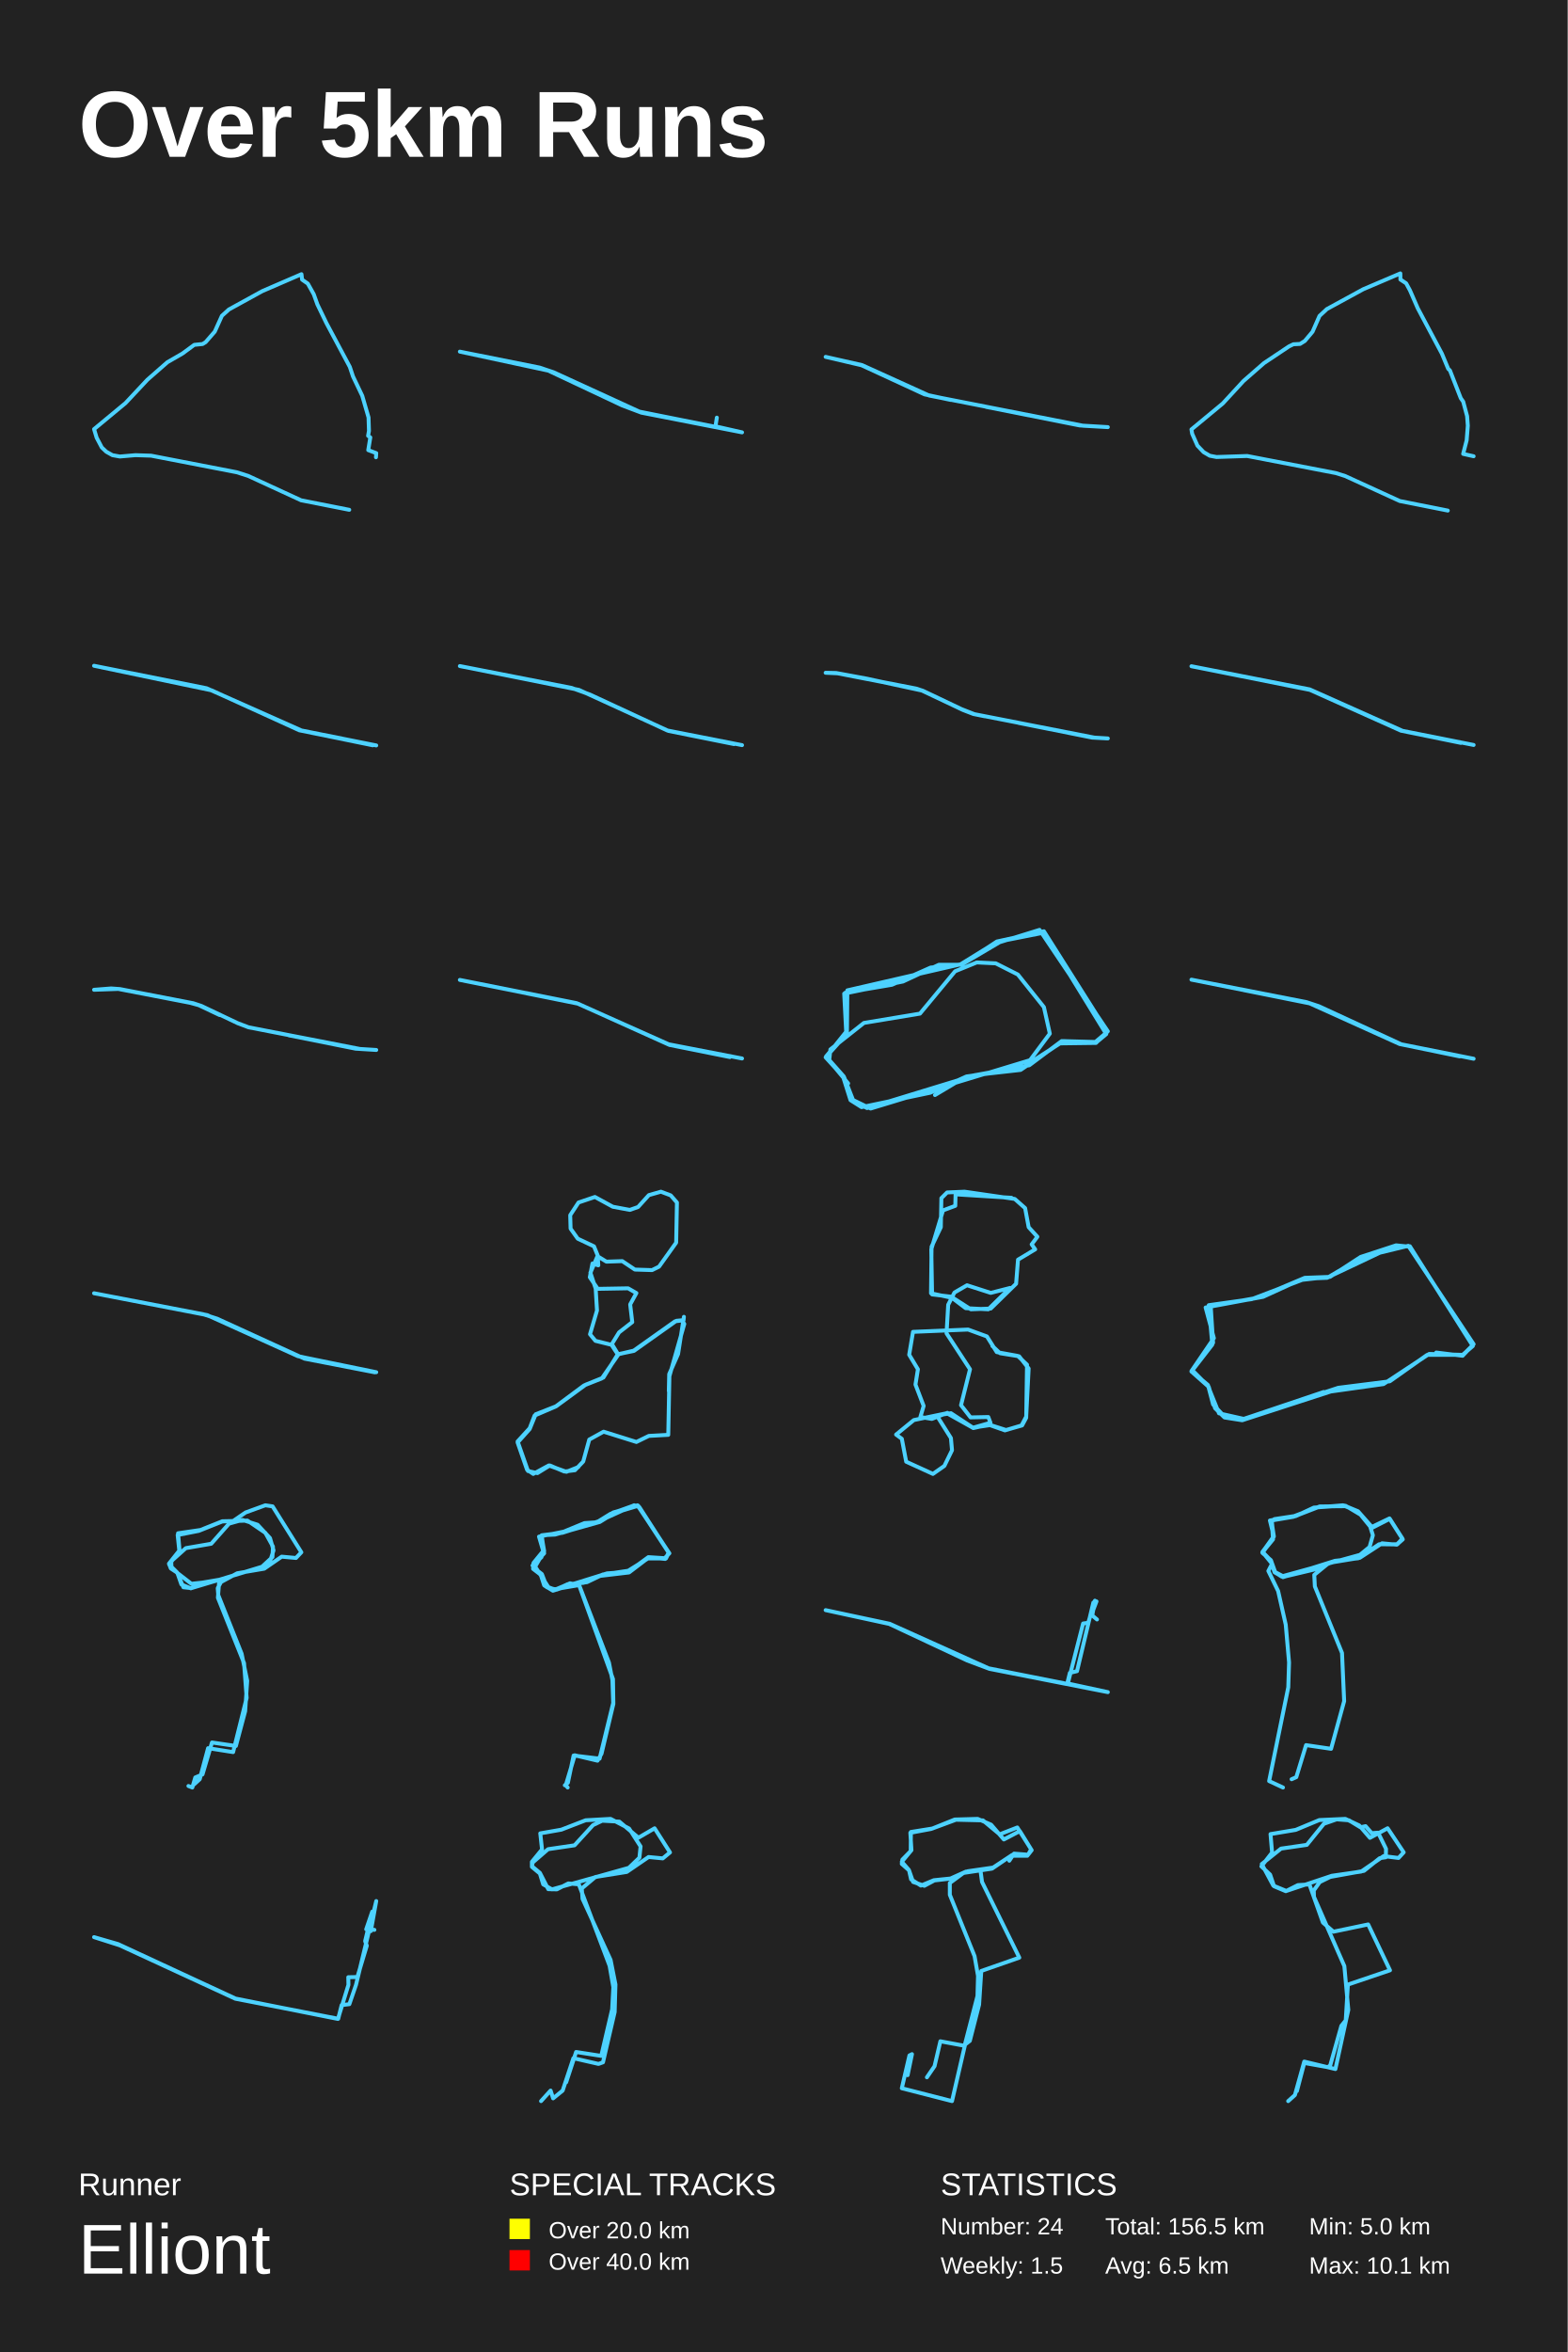
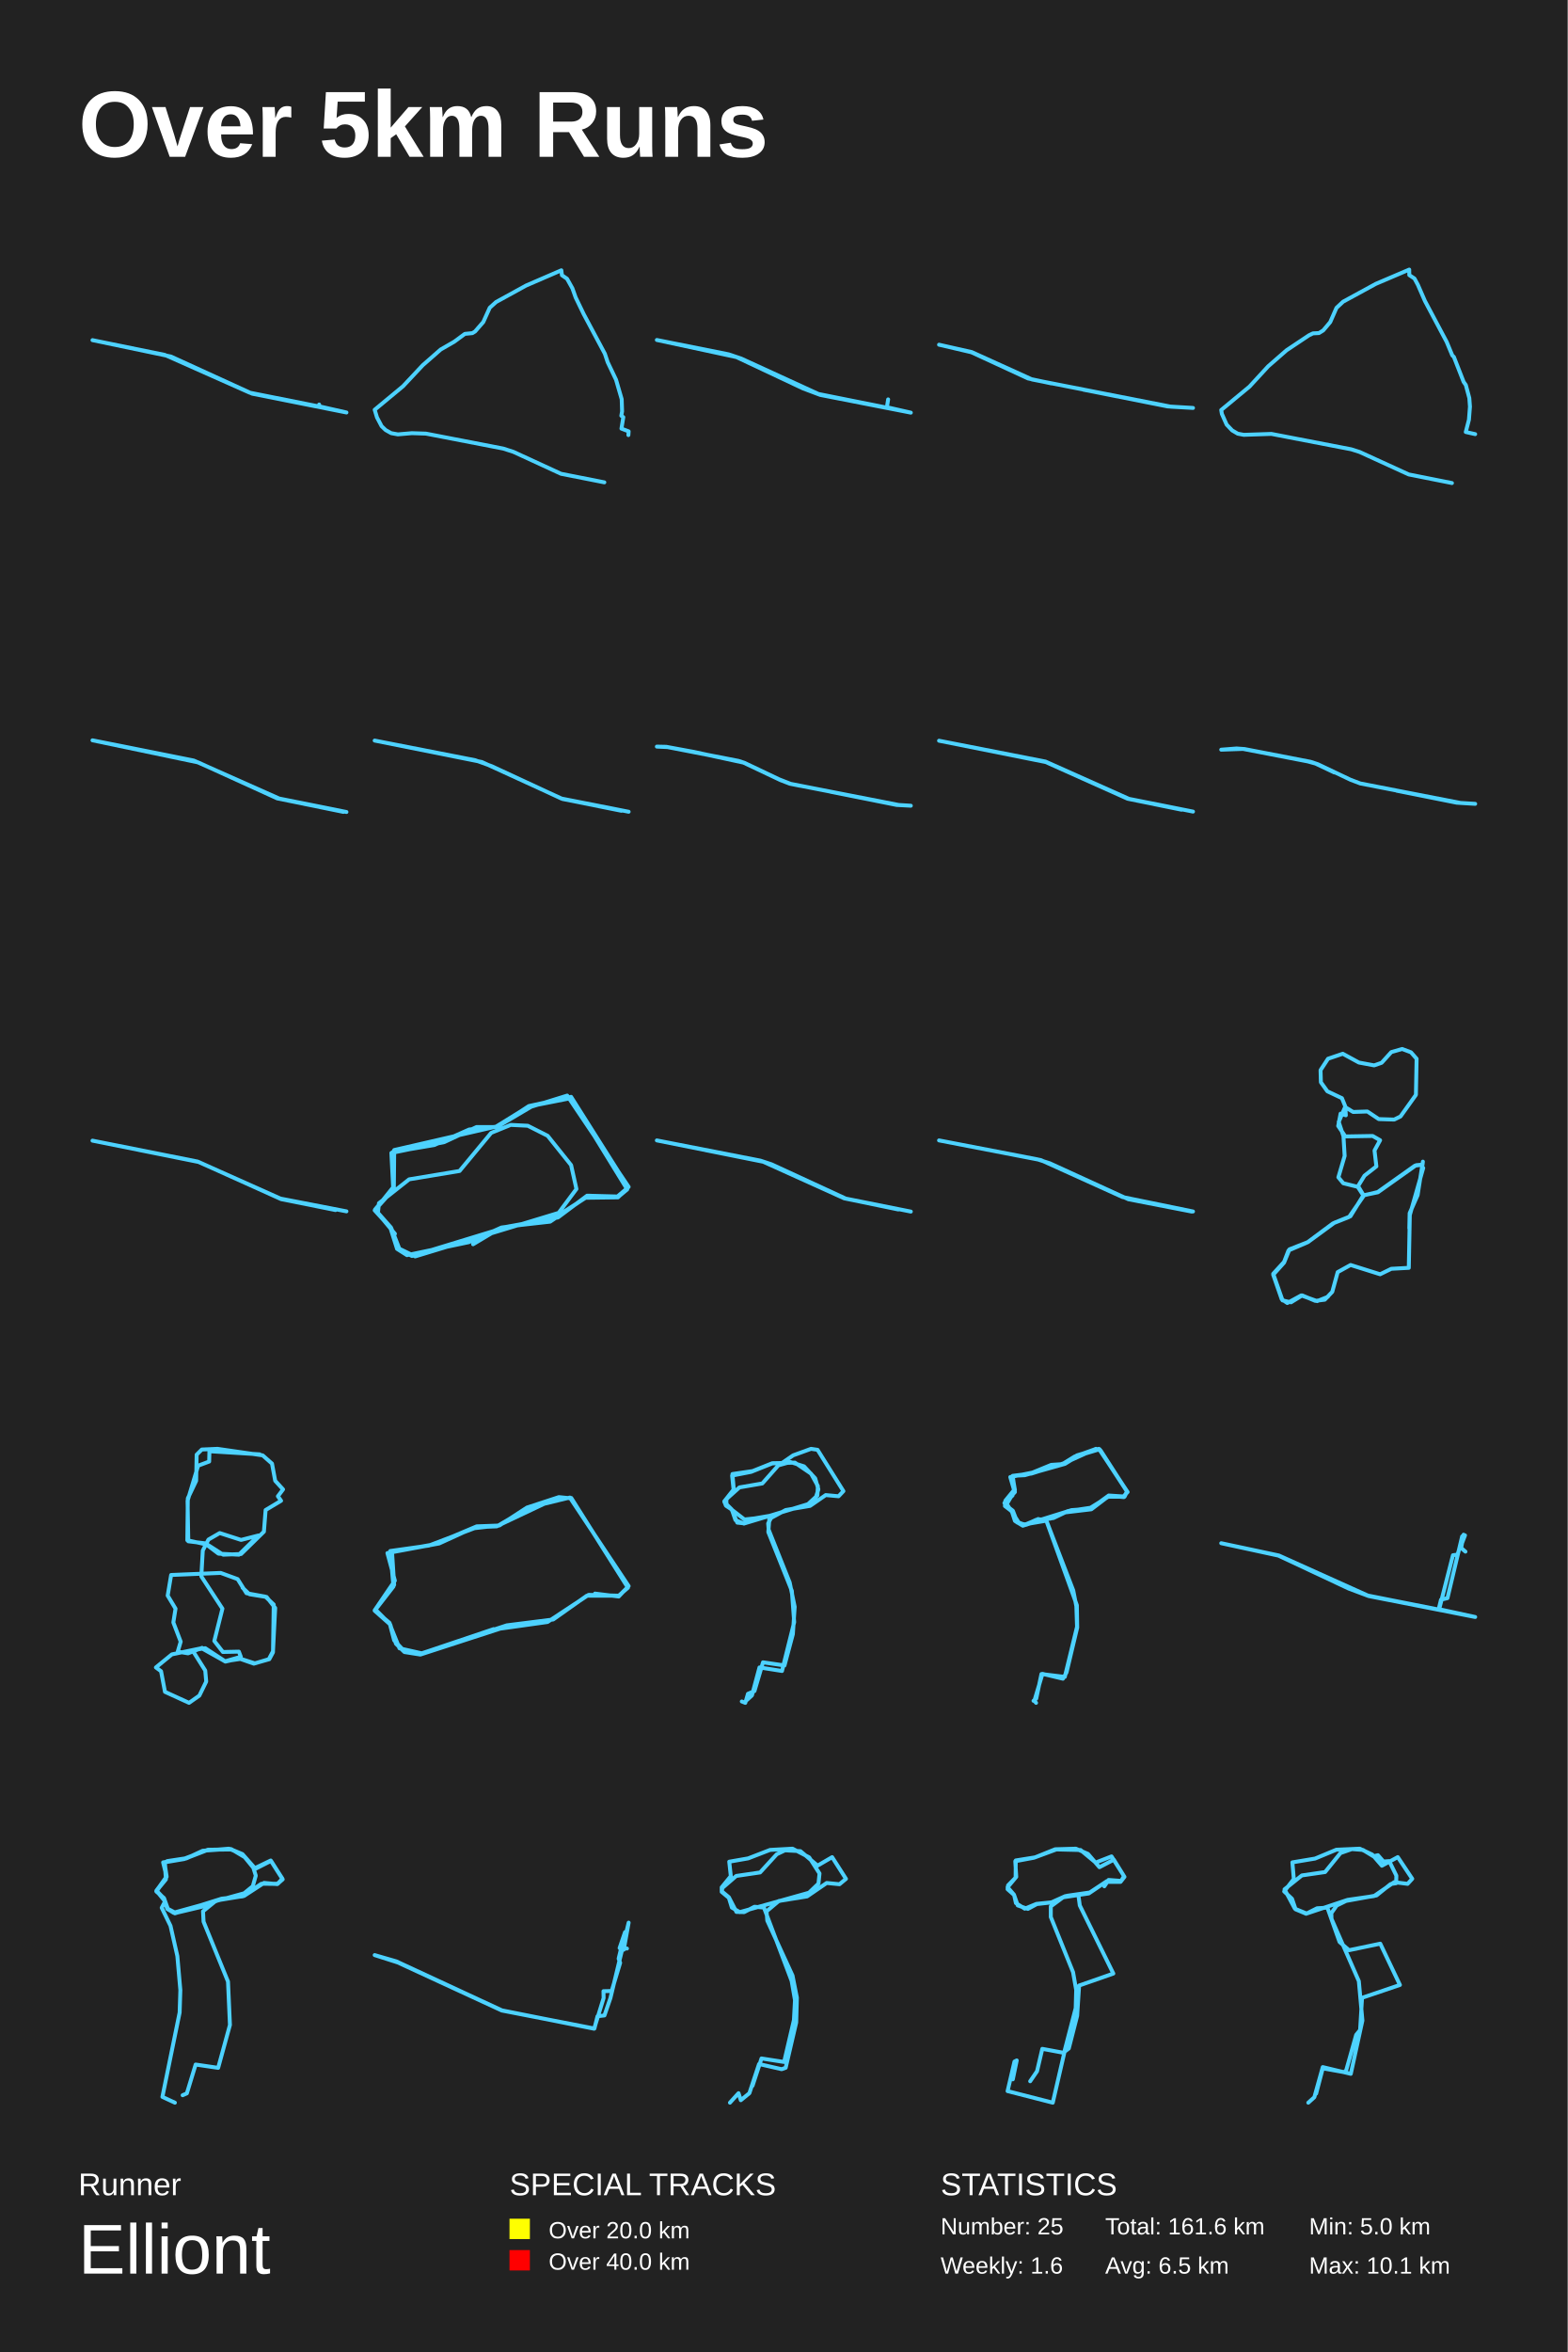
<svg xmlns="http://www.w3.org/2000/svg" baseProfile="full" height="300mm" version="1.1" viewBox="0,0,200,300" width="200mm">
  <defs />
  <rect fill="#222222" height="300" width="200" x="0" y="0" />
  <text fill="#FFFFFF" style="font-size:12px; font-family:Arial; font-weight:bold;" x="10" y="20">Over 5km Runs</text>
  <text fill="#FFFFFF" style="font-size:4px; font-family:Arial" x="10" y="280">Runner</text>
  <text fill="#FFFFFF" style="font-size:9px; font-family:Arial" x="10" y="290">Elliont</text>
  <text fill="#FFFFFF" style="font-size:4px; font-family:Arial" x="65" y="280">SPECIAL TRACKS</text>
  <rect fill="yellow" height="2.6" width="2.6" x="65" y="283" />
  <text fill="#FFFFFF" style="font-size:3px; font-family:Arial" x="70" y="285.5">Over 20.0 km</text>
  <rect fill="red" height="2.6" width="2.6" x="65" y="287" />
  <text fill="#FFFFFF" style="font-size:3px; font-family:Arial" x="70" y="289.5">Over 40.0 km</text>
  <text fill="#FFFFFF" style="font-size:4px; font-family:Arial" x="120" y="280">STATISTICS</text>
-   <text fill="#FFFFFF" style="font-size:3px; font-family:Arial" x="120" y="285">Number: 24</text>
-   <text fill="#FFFFFF" style="font-size:3px; font-family:Arial" x="120" y="290">Weekly: 1.5</text>
-   <text fill="#FFFFFF" style="font-size:3px; font-family:Arial" x="141" y="285">Total: 156.5 km</text>
+   <text fill="#FFFFFF" style="font-size:3px; font-family:Arial" x="120" y="285">Number: 25</text>
+   <text fill="#FFFFFF" style="font-size:3px; font-family:Arial" x="120" y="290">Weekly: 1.6</text>
+   <text fill="#FFFFFF" style="font-size:3px; font-family:Arial" x="141" y="285">Total: 161.6 km</text>
  <text fill="#FFFFFF" style="font-size:3px; font-family:Arial" x="141" y="290">Avg: 6.5 km</text>
  <text fill="#FFFFFF" style="font-size:3px; font-family:Arial" x="167" y="285">Min: 5.0 km</text>
  <text fill="#FFFFFF" style="font-size:3px; font-family:Arial" x="167" y="290">Max: 10.1 km</text>
-   <polyline fill="none" points="44.556,65.027 38.415,63.814 31.654,60.699 30.205,60.237 19.271,58.121 17.276,58.057 15.289,58.229 14.342,58.057 13.558,57.616 12.984,57.069 12.328,55.823 12.0,54.738 16.018,51.408 18.806,48.433 21.358,46.199 23.28,45.092 24.784,43.986 25.85,43.878 26.232,43.642 27.399,42.299 28.31,40.28 29.203,39.474 33.467,37.132 38.46,34.973 38.542,35.671 39.271,36.176 40.027,37.53 40.492,38.829 41.64,41.204 44.629,46.8 45.03,48.003 46.214,50.485 47.016,53.245 47.071,54.964 46.961,55.586 47.244,55.791 46.979,57.412 48.0,57.799 47.964,58.325" stroke="#4DD2FF" stroke-linecap="round" stroke-linejoin="round" stroke-width="0.5" />
-   <polyline fill="none" points="91.132,54.414 81.57,52.502 70.618,47.481 68.836,46.884 58.667,44.852 69.952,47.276 79.383,51.716 81.831,52.638 94.667,55.148 91.277,54.38 91.451,53.27" stroke="#4DD2FF" stroke-linecap="round" stroke-linejoin="round" stroke-width="0.5" />
-   <polyline fill="none" points="125.81,51.9 137.735,54.266 141.333,54.48 138.195,54.304 118.54,50.453 109.967,46.565 105.333,45.52 109.913,46.59 117.953,50.302 121.262,51.007" stroke="#4DD2FF" stroke-linecap="round" stroke-linejoin="round" stroke-width="0.5" />
-   <polyline fill="none" points="184.703,65.125 178.576,63.905 171.616,60.721 170.426,60.343 159.116,58.163 155.196,58.292 154.344,58.13 153.548,57.666 152.769,56.846 152.092,55.323 152.0,54.773 156.002,51.459 158.649,48.587 161.259,46.309 164.446,44.182 165.004,43.912 165.856,43.869 166.46,43.491 167.45,42.314 168.338,40.295 169.281,39.42 173.915,36.894 178.65,34.875 178.659,35.652 179.392,36.138 179.877,37.034 180.875,39.323 183.952,45.11 184.758,47.043 184.978,47.248 186.361,50.789 186.672,51.232 187.167,53.078 187.258,54.298 187.112,56.155 186.663,57.893 188.0,58.195" stroke="#4DD2FF" stroke-linecap="round" stroke-linejoin="round" stroke-width="0.5" />
-   <polyline fill="none" points="48.0,95.08 38.456,93.169 26.352,87.787 12.0,84.92 26.992,88.055 38.186,93.152 47.559,95.063" stroke="#4DD2FF" stroke-linecap="round" stroke-linejoin="round" stroke-width="0.5" />
-   <polyline fill="none" points="94.667,95.043 85.125,93.169 75.259,88.59 72.923,87.744 58.667,84.957 73.852,87.993 85.294,93.235 93.653,94.91" stroke="#4DD2FF" stroke-linecap="round" stroke-linejoin="round" stroke-width="0.5" />
-   <polyline fill="none" points="129.964,92.211 139.326,94.081 141.333,94.188 139.606,94.081 124.304,91.091 122.66,90.448 117.744,88.111 116.876,87.828 106.845,85.88 105.333,85.812 106.672,85.841 110.58,86.562 117.612,88.081 122.842,90.555 124.18,91.071 125.634,91.364" stroke="#4DD2FF" stroke-linecap="round" stroke-linejoin="round" stroke-width="0.5" />
-   <polyline fill="none" points="188.0,95.021 178.923,93.216 167.09,87.933 152.0,84.979 167.118,87.998 178.729,93.2 186.385,94.759" stroke="#4DD2FF" stroke-linecap="round" stroke-linejoin="round" stroke-width="0.5" />
-   <polyline fill="none" points="36.876,132.064 45.372,133.761 48.0,133.924 45.931,133.797 31.712,131.034 30.326,130.51 25.691,128.307 24.656,127.964 15.31,126.158 14.176,126.076 12.0,126.248 15.087,126.14 24.258,127.91 25.369,128.217 28.02,129.472" stroke="#4DD2FF" stroke-linecap="round" stroke-linejoin="round" stroke-width="0.5" />
-   <polyline fill="none" points="94.667,135.01 85.314,133.2 73.561,127.952 58.667,124.99 73.728,128.017 85.412,133.283 93.117,134.829" stroke="#4DD2FF" stroke-linecap="round" stroke-linejoin="round" stroke-width="0.5" />
-   <polyline fill="none" points="119.28,139.675 123.157,137.36 131.314,135.876 135.442,132.79 139.924,132.909 141.132,131.9 133.177,118.96 127.789,120.028 122.654,123.055 119.784,123.055 115.202,125.192 107.7,126.736 107.952,131.603 105.333,134.867 107.549,137.301 108.505,140.328 109.915,141.218 118.676,139.378 123.308,137.301 130.055,136.411 135.694,132.79 139.672,132.968 141.283,131.603 133.177,118.782 127.185,120.088 122.754,122.996 118.726,123.412 113.792,125.608 107.851,126.617 108.002,131.9 105.333,134.867 107.7,137.42 108.908,140.506 110.62,141.337 124.416,137.123 130.206,136.47 135.191,133.087 139.823,133.027 141.333,131.543 132.623,118.604 126.682,120.444 122.553,122.996 108.103,126.32 108.052,131.603 105.384,134.749 107.649,137.301 108.505,140.15 111.073,141.396 131.414,135.223 133.932,131.84 133.177,128.457 129.854,124.302 127.034,122.877 124.617,122.759 121.848,123.886 117.367,129.288 110.217,130.475 105.938,133.858 105.786,135.283 108.203,138.191" stroke="#4DD2FF" stroke-linecap="round" stroke-linejoin="round" stroke-width="0.5" />
-   <polyline fill="none" points="188.0,135.043 178.773,133.2 168.262,128.346 166.671,127.82 152.0,124.957 167.09,127.984 178.564,133.167 186.227,134.747" stroke="#4DD2FF" stroke-linecap="round" stroke-linejoin="round" stroke-width="0.5" />
-   <polyline fill="none" points="48.0,175.027 38.003,172.98 26.426,167.742 12.0,164.956 25.956,167.642 27.693,168.196 38.843,173.298 47.829,175.044" stroke="#4DD2FF" stroke-linecap="round" stroke-linejoin="round" stroke-width="0.5" />
-   <polyline fill="none" points="85.326,177.426 85.374,175.271 86.505,172.712 87.251,167.963 87.203,168.401 86.12,168.536 80.852,172.274 78.856,172.745 78.062,171.432 78.976,169.95 80.66,168.637 80.395,166.381 81.189,164.932 80.131,164.326 76.258,164.394 75.247,162.912 75.584,161.161 76.33,161.396 76.258,160.251 77.364,160.925 79.385,160.857 80.997,161.935 83.185,162.003 84.076,161.565 86.264,158.5 86.361,153.381 85.567,152.472 84.316,152.0 82.777,152.438 81.405,153.953 80.347,154.324 78.182,153.92 75.897,152.674 73.804,153.381 72.746,154.997 72.794,156.715 73.708,157.995 75.777,158.972 76.258,160.15 75.32,162.339 75.993,164.36 76.162,167.155 75.271,170.186 75.969,171.028 78.014,171.533 78.808,172.745 76.979,175.709 74.718,176.618 70.942,179.379 68.199,180.558 67.574,182.174 66.034,183.858 67.358,187.63 68.56,187.899 70.148,186.922 72,187.697 73.347,187.529 74.406,186.417 75.175,183.622 77.003,182.612 81.189,183.925 82.777,183.151 85.254,183.016 85.399,175.541 87.299,168.873 87.01,168.401 86.289,168.469 80.876,172.308 78.928,172.712 76.787,175.81 74.502,176.719 70.918,179.379 68.344,180.39 67.574,182.275 66.034,183.993 67.237,187.461 68.031,188.0 70.004,186.922 72.265,187.731 73.78,187.124" stroke="#4DD2FF" stroke-linecap="round" stroke-linejoin="round" stroke-width="0.5" />
-   <polyline fill="none" points="126.604,171.681 127.578,172.607 130.014,172.996 131.232,174.555 130.919,180.693 130.327,181.814 128.205,182.447 126.117,181.716 124.168,182.155 120.863,180.206 118.88,180.985 117.418,180.742 117.836,179.329 116.792,176.601 117.105,174.653 115.991,172.802 116.479,169.879 123.507,169.586 125.908,170.463 127.161,172.461 129.84,172.948 131.023,174.068 130.919,180.839 130.397,181.814 128.344,182.398 126.361,181.765 124.099,182.106 120.793,180.255 116.583,181.132 114.321,182.983 115.052,183.519 115.609,186.441 119.019,188.0 120.48,186.977 121.454,184.98 121.315,183.421 119.506,180.547 121.315,180.255 124.134,182.106 126.361,181.473 126.082,180.742 123.82,180.791 122.603,179.232 123.751,174.653 120.758,170.074 120.967,166.42 121.768,164.861 123.368,163.936 126.395,164.91 128.866,164.277 126.082,167.005 123.194,166.858 121.454,165.543 118.775,164.959 118.845,159.015 120.028,156.531 120.097,152.828 120.828,152.097 123.055,152.0 129.457,152.926 130.78,154.095 131.232,156.531 132.345,157.749 131.615,158.723 132.067,159.356 129.875,160.672 129.631,163.741 126.395,166.907 123.855,167.005 121.35,165.397 118.914,165.105 118.81,159.356 120.306,154.387 121.872,153.803 121.907,152.341 129.04,152.779" stroke="#4DD2FF" stroke-linecap="round" stroke-linejoin="round" stroke-width="0.5" />
-   <polyline fill="none" points="183.23,172.516 186.594,172.93 188.0,171.45 179.665,158.902 173.841,160.322 169.322,162.986 166.51,163.104 159.682,165.709 154.209,166.478 154.661,171.509 152.0,174.943 154.209,176.896 155.013,179.619 156.218,180.802 158.477,181.157 169.774,177.488 176.502,176.541 182.326,172.693 186.594,172.812 187.9,171.687 179.866,158.961 177.657,159.02 169.523,162.868 165.808,163.282 161.138,165.413 153.808,166.774 154.862,170.681 152.0,174.883 154.109,176.659 154.762,179.145 156.268,180.743 158.477,181.039 170.728,177.014 177.305,176.186 182.075,172.812 186.644,172.812 187.9,171.569 179.866,159.02 178.109,158.843 173.59,160.322 169.674,162.868 166.46,162.986 160.435,165.531 154.46,166.597 154.762,171.273 152.1,174.765 154.109,176.777 155.515,180.27 158.678,180.98 168.87,177.547" stroke="#4DD2FF" stroke-linecap="round" stroke-linejoin="round" stroke-width="0.5" />
-   <polyline fill="none" points="24.749,227.61 25.482,226.94 26.546,222.981 29.74,223.483 31.467,216.568 31.135,212.134 27.8,203.796 27.942,201.928 30.26,200.673 33.714,200.087 35.937,198.553 37.759,198.721 38.445,197.996 34.778,192.139 33.856,192.0 31.325,192.92 29.74,194.008 28.368,194.036 25.576,195.151 22.714,195.57 22.903,197.745 21.555,199.446 21.792,200.059 22.596,200.589 23.4,202.458 24.417,202.569 33.501,199.836 34.518,198.944 34.897,197.745 34.447,196.183 32.862,194.482 30.923,193.868 29.219,194.343 26.948,196.908 23.708,197.466 21.839,199.139 21.886,200.059 24.417,202.011 27.303,201.705 33.43,199.836 34.755,198.609 34.826,197.271 33.856,195.514 31.561,193.952 28.368,194.064 25.364,195.263 22.667,195.793 22.88,197.856 21.579,199.557 22.62,200.589 23.14,202.095 24.346,202.597 25.766,201.872 28.391,201.426 27.776,202.569 27.847,203.461 30.828,210.935 31.538,214.393 31.277,218.269 30.095,222.702 27.043,222.256 25.837,226.327 24.914,226.717 24.536,228.0 24.039,227.805" stroke="#4DD2FF" stroke-linecap="round" stroke-linejoin="round" stroke-width="0.5" />
-   <polyline fill="none" points="72.422,228.0 72.179,227.712 73.325,223.888 76.228,224.578 76.74,223.687 78.252,217.333 78.203,214.17 73.886,202.208 72.715,201.949 71.057,202.755 70.032,202.553 68.105,199.563 69.422,198.125 69.105,195.825 70.813,195.738 76.52,194.128 78.374,192.978 81.423,192.058 85.35,198.067 84.862,198.844 82.716,198.643 80.423,200.31 76.935,200.828 74.886,201.806 72.276,202.151 70.691,202.812 69.666,202.381 69.081,200.77 68.154,200.08 68.154,199.534 69.422,197.837 69.081,195.853 71.764,195.508 76.447,194.013 80.886,192.0 81.569,192.23 85.326,198.067 84.96,198.786 82.887,198.643 79.886,200.512 77.447,200.684 70.813,202.755 69.788,202.467 69.13,200.77 68.154,200.023 69.398,197.895 69.105,195.825 71.666,195.508 76.252,194.099 77.886,193.093 80.935,192.0 81.496,192.23 85.301,198.039 84.936,198.758 82.716,198.614 80.35,200.339 76.911,200.828 74.447,201.892 72.422,202.064 70.861,202.783 69.715,202.352 69.105,200.77 68.129,200.052 68.105,199.563 69.081,198.614 67.934,199.678 69.008,200.943 69.495,202.266 70.544,202.898 76.618,201 80.252,200.569 82.594,198.786 84.765,198.786 85.399,198.125 81.326,192.0 78.228,192.92 76.301,194.157 74.569,194.272 71.91,195.364 68.764,195.997 69.3,197.837 68.056,199.361 68.008,200.109 68.983,200.857 69.422,202.208 70.349,202.783 73.886,202.179 77.691,212.071 78.13,214.314 78.228,217.218 76.496,224.32 73.179,223.917 72.447,227.396 72.057,227.712" stroke="#4DD2FF" stroke-linecap="round" stroke-linejoin="round" stroke-width="0.5" />
-   <polyline fill="none" points="139.951,206.566 139.345,206.053 139.686,204.167 138.832,206.987 138.179,207.079 136.237,214.698 136.02,214.753 126.122,212.793 113.506,207.116 105.333,205.376 113.444,207.134 123.403,211.804 126.231,212.866 141.333,215.833 136.159,214.716 136.486,213.379 137.402,213.159 139.484,204.405 139.888,204.259 139.345,205.687" stroke="#4DD2FF" stroke-linecap="round" stroke-linejoin="round" stroke-width="0.5" />
-   <polyline fill="none" points="164.777,226.942 165.376,226.678 166.622,222.593 169.813,223.063 171.483,216.98 171.209,210.838 167.744,202.345 167.669,200.876 169.539,199.347 173.478,198.701 176.32,196.849 178.189,197.026 178.962,196.35 177.292,193.734 175.048,194.88 173.253,192.794 171.334,192.0 167.744,192.294 165.301,193.381 162.01,193.94 162.509,195.997 161.063,198.084 162.135,198.995 162.683,200.523 163.805,201.111 167.893,200.141 170.262,199.112 173.378,198.701 175.946,196.967 178.189,196.996 178.937,196.291 177.317,193.734 175.073,194.821 173.253,192.764 171.483,192.029 167.619,192.294 165.351,193.352 162.633,193.763 162.259,194.057 162.459,196.085 161.063,197.937 162.085,198.995 162.608,200.552 163.68,201.169 170.312,199.083 173.278,198.76 175.971,196.967 178.289,196.967 178.912,196.232 177.267,193.675 174.949,194.792 173.228,192.764 171.708,192.118 168.367,192.147 165.101,193.381 162.583,193.763 162.234,194.028 162.409,196.35 161.038,198.025 162.16,199.053 162.658,200.552 163.481,201.081 173.503,198.319 174.724,197.319 175.148,195.821 174.799,194.704 173.577,193.205 171.658,192.059 168.342,192.176 165.002,193.469 162.209,193.94 162.509,195.938 161.063,197.966 162.284,199.465 161.811,200.376 163.057,202.933 164.029,207.223 164.453,212.043 164.353,215.217 161.91,227.177 163.68,228.0" stroke="#4DD2FF" stroke-linecap="round" stroke-linejoin="round" stroke-width="0.5" />
-   <polyline fill="none" points="47.763,246.154 46.719,246.084 47.487,243.83 46.581,247.595 46.797,248.176 45.595,252.173 44.432,252.196 44.451,253.172 43.111,257.518 30.039,254.915 15.056,247.967 12.0,247.084 15.273,248.129 30.02,254.938 43.15,257.495 43.584,255.752 44.57,255.635 45.417,253.172 48.0,242.482 47.31,246.317" stroke="#4DD2FF" stroke-linecap="round" stroke-linejoin="round" stroke-width="0.5" />
-   <polyline fill="none" points="69.026,268.0 70.243,266.653 70.566,267.649 71.784,266.653 73.151,262.523 76.356,263.255 76.928,263.05 78.418,256.635 78.518,253.12 77.897,249.986 74.318,242.194 74.219,240.876 75.958,239.411 79.959,238.767 82.742,236.863 84.556,237.039 85.476,236.277 83.512,233.201 81.45,234.402 79.015,232.352 76.828,232.234 75.66,232.791 73.3,235.369 69.92,235.867 67.957,237.566 67.858,238.122 68.877,238.972 69.299,240.349 70.417,240.993 80.232,238.24 81.574,236.951 81.723,235.515 80.257,233.23 77.897,232.0 74.716,232.176 71.61,233.377 68.926,233.846 69.15,235.896 67.858,237.478 67.858,238.035 68.877,238.884 69.945,240.964 71.038,240.993 72.505,240.232 73.846,240.349 77.772,250.748 78.245,253.472 78.095,256.284 76.704,262.23 73.498,261.732 72.231,265.598" stroke="#4DD2FF" stroke-linecap="round" stroke-linejoin="round" stroke-width="0.5" />
-   <polyline fill="none" points="118.251,264.964 119.226,263.541 119.968,260.368 123.055,260.943 124.702,254.596 124.772,252.025 124.331,249.508 121.175,241.684 121.175,240.18 122.916,238.894 126.559,238.347 128.972,236.705 131.061,236.705 131.618,235.994 129.785,233.094 127.534,233.97 125.399,232.192 121.964,232.109 118.785,233.286 116.139,233.778 116.279,235.994 115.049,237.471 115.954,238.511 116.488,240.043 117.926,240.535 119.203,239.852 121.361,239.605 123.473,238.675 126.698,238.21 129.135,236.596 128.764,237.335 129.367,236.432 131.154,236.569 131.548,235.885 130.109,233.559 128.067,234.626 126.443,232.739 124.726,232.0 121.802,232.082 118.947,233.231 116.209,233.669 116.186,236.104 115.118,237.198 115.049,237.745 115.977,238.566 116.232,239.715 117.485,240.508 119.133,239.824 121.268,239.605 123.217,238.73 125.074,238.484 125.283,240.043 130.04,249.7 125.19,251.396 124.911,255.691 123.728,260.314 123.124,260.779 121.454,268.0 115.049,266.359 116.023,262.174 116.348,262.009 115.791,264.69" stroke="#4DD2FF" stroke-linecap="round" stroke-linejoin="round" stroke-width="0.5" />
-   <polyline fill="none" points="164.34,268.0 165.201,267.224 166.392,262.956 170.367,263.911 172.013,256.359 171.507,250.777 167.632,241.941 167.607,241.135 168.367,240.06 169.709,239.403 174.014,238.627 176.014,237.015 176.799,236.896 176.824,235.821 175.812,233.761 175.001,233.821 174.216,232.925 173.558,233.075 172.089,232.179 170.519,232.06 168.898,232.627 166.721,235.314 163.429,235.791 160.973,237.762 162.441,240.508 164.113,241.194 169.911,239.254 173.659,238.717 176.521,236.747 178.42,236.985 179.078,236.269 177.027,233.194 174.773,234.418 173.406,232.836 171.633,232.0 168.316,232.149 165.303,233.403 162.087,233.94 162.289,236.299 160.922,238.06 162.036,239.105 162.543,240.597 164.037,241.224 165.581,240.448 167.05,240.359 168.772,245.224 170.114,246.389 174.545,245.463 177.331,251.314 171.962,253.135 171.684,257.702 171.127,258.389 169.709,263.433 169.405,263.672 166.392,263.135 165.455,266.716" stroke="#4DD2FF" stroke-linecap="round" stroke-linejoin="round" stroke-width="0.5" />
+   <polyline fill="none" points="40.447,51.795 31.849,50.083 21.015,45.266 11.8,43.387 21.812,45.478 32.183,50.219 44.2,52.613 40.717,51.825 40.717,51.598" stroke="#4DD2FF" stroke-linecap="round" stroke-linejoin="round" stroke-width="0.5" />
+   <polyline fill="none" points="77.1,61.524 71.573,60.432 65.488,57.629 64.185,57.213 54.344,55.309 52.548,55.251 50.76,55.406 49.908,55.251 49.202,54.855 48.686,54.362 48.095,53.241 47.8,52.264 51.416,49.267 53.926,46.59 56.222,44.579 57.952,43.583 59.305,42.587 60.265,42.491 60.609,42.278 61.659,41.069 62.479,39.252 63.282,38.527 67.12,36.419 71.614,34.476 71.688,35.104 72.344,35.558 73.025,36.777 73.443,37.947 74.476,40.083 77.166,45.12 77.527,46.203 78.593,48.436 79.314,50.92 79.364,52.467 79.265,53.028 79.519,53.212 79.282,54.671 80.2,55.019 80.167,55.493" stroke="#4DD2FF" stroke-linecap="round" stroke-linejoin="round" stroke-width="0.5" />
+   <polyline fill="none" points="113.019,51.973 104.413,50.252 94.557,45.733 92.953,45.195 83.8,43.366 93.957,45.549 102.445,49.545 104.648,50.374 116.2,52.634 113.149,51.942 113.306,50.943" stroke="#4DD2FF" stroke-linecap="round" stroke-linejoin="round" stroke-width="0.5" />
+   <polyline fill="none" points="138.229,49.71 148.962,51.839 152.2,52.032 149.375,51.873 131.686,48.408 123.97,44.908 119.8,43.968 123.922,44.931 131.157,48.272 134.136,48.906" stroke="#4DD2FF" stroke-linecap="round" stroke-linejoin="round" stroke-width="0.5" />
+   <polyline fill="none" points="185.233,61.613 179.719,60.515 173.455,57.649 172.383,57.309 162.204,55.346 158.677,55.463 157.91,55.317 157.193,54.899 156.492,54.161 155.882,52.791 155.8,52.296 159.402,49.313 161.784,46.728 164.133,44.678 167.001,42.764 167.504,42.521 168.27,42.482 168.814,42.142 169.705,41.083 170.504,39.266 171.353,38.478 175.524,36.205 179.785,34.387 179.793,35.087 180.452,35.524 180.889,36.331 181.788,38.391 184.557,43.599 185.282,45.339 185.48,45.523 186.725,48.71 187.005,49.109 187.45,50.77 187.532,51.868 187.401,53.539 186.997,55.103 188.2,55.375" stroke="#4DD2FF" stroke-linecap="round" stroke-linejoin="round" stroke-width="0.5" />
+   <polyline fill="none" points="44.2,103.572 35.61,101.852 24.716,97.008 11.8,94.428 25.293,97.25 35.367,101.837 43.803,103.557" stroke="#4DD2FF" stroke-linecap="round" stroke-linejoin="round" stroke-width="0.5" />
+   <polyline fill="none" points="80.2,103.539 71.612,101.852 62.733,97.731 60.631,96.97 47.8,94.461 61.467,97.194 71.764,101.911 79.288,103.419" stroke="#4DD2FF" stroke-linecap="round" stroke-linejoin="round" stroke-width="0.5" />
+   <polyline fill="none" points="105.968,100.99 114.393,102.673 116.2,102.769 114.646,102.673 100.874,99.982 99.394,99.403 94.969,97.3 94.189,97.045 85.161,95.292 83.8,95.231 85.005,95.257 88.522,95.906 94.85,97.273 99.558,99.5 100.762,99.964 102.071,100.227" stroke="#4DD2FF" stroke-linecap="round" stroke-linejoin="round" stroke-width="0.5" />
+   <polyline fill="none" points="152.2,103.519 144.031,101.895 133.381,97.139 119.8,94.481 133.406,97.198 143.856,101.88 150.747,103.283" stroke="#4DD2FF" stroke-linecap="round" stroke-linejoin="round" stroke-width="0.5" />
+   <polyline fill="none" points="178.188,100.857 185.835,102.385 188.2,102.531 186.338,102.418 173.541,99.931 172.293,99.459 168.122,97.476 167.191,97.167 158.779,95.542 157.758,95.469 155.8,95.623 158.579,95.526 166.832,97.119 167.832,97.395 170.218,98.525" stroke="#4DD2FF" stroke-linecap="round" stroke-linejoin="round" stroke-width="0.5" />
+   <polyline fill="none" points="44.2,154.509 35.783,152.88 25.205,148.156 11.8,145.491 25.355,148.216 35.871,152.954 42.806,154.346" stroke="#4DD2FF" stroke-linecap="round" stroke-linejoin="round" stroke-width="0.5" />
+   <polyline fill="none" points="60.352,158.708 63.841,156.624 71.182,155.289 74.898,152.511 78.931,152.618 80.019,151.71 72.859,140.064 68.01,141.025 63.388,143.75 60.805,143.75 56.682,145.673 49.93,147.062 50.156,151.442 47.8,154.381 49.794,156.571 50.655,159.295 51.924,160.097 59.808,158.441 63.977,156.571 70.05,155.77 75.125,152.511 78.705,152.671 80.155,151.442 72.859,139.903 67.467,141.079 63.479,143.696 59.854,144.07 55.413,146.047 50.066,146.955 50.202,151.71 47.8,154.381 49.93,156.678 51.017,159.455 52.558,160.203 64.974,156.411 70.185,155.823 74.672,152.778 78.841,152.725 80.2,151.389 72.361,139.743 67.013,141.399 63.298,143.696 50.292,146.688 50.247,151.442 47.845,154.274 49.884,156.571 50.655,159.135 52.966,160.257 71.273,154.701 73.539,151.656 72.859,148.611 69.868,144.872 67.331,143.59 65.156,143.483 62.663,144.498 58.63,149.359 52.196,150.427 48.344,153.472 48.208,154.755 50.383,157.372" stroke="#4DD2FF" stroke-linecap="round" stroke-linejoin="round" stroke-width="0.5" />
+   <polyline fill="none" points="116.2,154.539 107.896,152.88 98.436,148.512 97.004,148.038 83.8,145.461 97.381,148.186 107.707,152.851 114.604,154.272" stroke="#4DD2FF" stroke-linecap="round" stroke-linejoin="round" stroke-width="0.5" />
+   <polyline fill="none" points="152.2,154.525 143.203,152.682 132.783,147.968 119.8,145.46 132.36,147.878 133.924,148.376 143.959,152.969 152.046,154.54" stroke="#4DD2FF" stroke-linecap="round" stroke-linejoin="round" stroke-width="0.5" />
+   <polyline fill="none" points="179.794,156.684 179.837,154.744 180.855,152.441 181.526,148.167 181.482,148.561 180.508,148.682 175.767,152.047 173.97,152.471 173.256,151.289 174.078,149.955 175.594,148.773 175.356,146.743 176.07,145.439 175.117,144.894 171.632,144.954 170.723,143.621 171.026,142.045 171.697,142.257 171.632,141.226 172.628,141.832 174.446,141.772 175.897,142.742 177.867,142.802 178.668,142.408 180.638,139.65 180.725,135.043 180.01,134.224 178.884,133.8 177.499,134.194 176.265,135.558 175.312,135.891 173.364,135.528 171.307,134.406 169.424,135.043 168.471,136.498 168.514,138.044 169.337,139.195 171.199,140.074 171.632,141.135 170.788,143.105 171.394,144.924 171.545,147.44 170.744,150.167 171.372,150.925 173.212,151.38 173.927,152.471 172.281,155.138 170.246,155.956 166.847,158.442 164.379,159.502 163.817,160.957 162.431,162.472 163.622,165.867 164.704,166.109 166.133,165.23 167.8,165.927 169.012,165.776 169.965,164.776 170.658,162.26 172.303,161.351 176.07,162.533 177.499,161.836 179.729,161.715 179.859,154.986 181.569,148.985 181.309,148.561 180.66,148.622 175.789,152.077 174.035,152.441 172.108,155.229 170.052,156.047 166.826,158.442 164.509,159.351 163.817,161.048 162.431,162.594 163.514,165.715 164.228,166.2 166.003,165.23 168.038,165.958 169.402,165.412" stroke="#4DD2FF" stroke-linecap="round" stroke-linejoin="round" stroke-width="0.5" />
+   <polyline fill="none" points="30.944,202.513 31.821,203.346 34.013,203.697 35.109,205.1 34.827,210.624 34.294,211.632 32.384,212.202 30.505,211.545 28.752,211.939 25.777,210.185 23.992,210.887 22.676,210.668 23.052,209.396 22.113,206.941 22.394,205.187 21.392,203.521 21.831,200.891 28.157,200.628 30.317,201.417 31.445,203.215 33.856,203.653 34.921,204.661 34.827,210.755 34.357,211.632 32.509,212.158 30.724,211.588 28.689,211.895 25.714,210.229 21.925,211.018 19.889,212.684 20.547,213.167 21.048,215.797 24.117,217.2 25.432,216.279 26.309,214.482 26.184,213.079 24.555,210.492 26.184,210.229 28.72,211.895 30.724,211.325 30.474,210.668 28.438,210.712 27.342,209.309 28.376,205.187 25.683,201.066 25.871,197.778 26.591,196.375 28.031,195.542 30.756,196.419 32.979,195.849 30.474,198.304 27.875,198.173 26.309,196.989 23.898,196.463 23.96,191.114 25.025,188.878 25.088,185.545 25.745,184.888 27.749,184.8 33.512,185.633 34.702,186.685 35.109,188.878 36.111,189.974 35.453,190.851 35.86,191.421 33.887,192.604 33.668,195.367 30.756,198.216 28.47,198.304 26.215,196.857 24.023,196.594 23.929,191.421 25.276,186.948 26.685,186.422 26.716,185.107 33.136,185.502" stroke="#4DD2FF" stroke-linecap="round" stroke-linejoin="round" stroke-width="0.5" />
+   <polyline fill="none" points="75.907,203.264 78.935,203.637 80.2,202.305 72.699,191.012 67.457,192.29 63.39,194.687 60.859,194.794 54.714,197.138 49.788,197.83 50.195,202.359 47.8,205.448 49.788,207.206 50.511,209.657 51.596,210.722 53.629,211.042 63.797,207.739 69.852,206.887 75.094,203.424 78.935,203.531 80.11,202.518 72.879,191.065 70.891,191.118 63.571,194.581 60.227,194.954 56.024,196.872 49.427,198.097 50.376,201.613 47.8,205.395 49.698,206.993 50.285,209.231 51.641,210.669 53.629,210.935 64.655,207.313 70.575,206.567 74.868,203.531 78.98,203.531 80.11,202.412 72.879,191.118 71.298,190.958 67.231,192.29 63.706,194.581 60.814,194.687 55.392,196.978 50.014,197.937 50.285,202.145 47.89,205.288 49.698,207.1 50.963,210.243 53.81,210.882 62.983,207.792" stroke="#4DD2FF" stroke-linecap="round" stroke-linejoin="round" stroke-width="0.5" />
+   <polyline fill="none" points="95.274,216.849 95.934,216.246 96.892,212.683 99.766,213.135 101.32,206.911 101.022,202.92 98.02,195.416 98.148,193.735 100.234,192.606 103.342,192.078 105.344,190.698 106.983,190.849 107.6,190.196 104.301,184.925 103.47,184.8 101.192,185.628 99.766,186.607 98.531,186.632 96.019,187.636 93.443,188.013 93.613,189.97 92.4,191.501 92.612,192.053 93.336,192.53 94.06,194.212 94.976,194.312 103.151,191.853 104.066,191.049 104.407,189.97 104.002,188.565 102.576,187.034 100.83,186.482 99.297,186.908 97.254,189.217 94.337,189.719 92.655,191.225 92.698,192.053 94.976,193.81 97.573,193.534 103.087,191.853 104.279,190.748 104.343,189.544 103.47,187.962 101.405,186.557 98.531,186.657 95.827,187.737 93.4,188.213 93.592,190.071 92.421,191.602 93.358,192.53 93.826,193.886 94.912,194.337 96.189,193.685 98.552,193.283 97.999,194.312 98.063,195.115 100.745,201.841 101.384,204.953 101.15,208.442 100.085,212.432 97.339,212.03 96.253,215.694 95.423,216.046 95.082,217.2 94.635,217.024" stroke="#4DD2FF" stroke-linecap="round" stroke-linejoin="round" stroke-width="0.5" />
+   <polyline fill="none" points="132.18,217.2 131.961,216.941 132.992,213.5 135.605,214.121 136.066,213.318 137.427,207.6 137.383,204.753 133.497,193.987 132.444,193.754 130.951,194.479 130.029,194.298 128.295,191.606 129.48,190.312 129.195,188.242 130.731,188.164 135.868,186.715 137.537,185.68 140.281,184.852 143.815,190.261 143.376,190.959 141.444,190.778 139.381,192.279 136.241,192.745 134.397,193.625 132.048,193.936 130.622,194.531 129.7,194.143 129.173,192.693 128.338,192.072 128.338,191.581 129.48,190.054 129.173,188.268 131.587,187.957 135.802,186.612 139.798,184.8 140.413,185.007 143.793,190.261 143.464,190.908 141.598,190.778 138.898,192.46 136.702,192.616 130.731,194.479 129.809,194.22 129.217,192.693 128.338,192.021 129.458,190.105 129.195,188.242 131.5,187.957 135.627,186.689 137.098,185.783 139.842,184.8 140.347,185.007 143.771,190.235 143.442,190.882 141.444,190.752 139.315,192.305 136.22,192.745 134.002,193.703 132.18,193.858 130.775,194.505 129.743,194.117 129.195,192.693 128.317,192.046 128.295,191.606 129.173,190.752 128.141,191.71 129.107,192.849 129.546,194.039 130.49,194.608 135.956,192.9 139.227,192.512 141.335,190.908 143.288,190.908 143.859,190.312 140.193,184.8 137.405,185.628 135.671,186.741 134.112,186.845 131.719,187.828 128.887,188.397 129.37,190.054 128.251,191.425 128.207,192.098 129.085,192.771 129.48,193.987 130.314,194.505 133.497,193.961 136.922,202.864 137.317,204.882 137.405,207.496 135.846,213.888 132.861,213.525 132.202,216.657 131.851,216.941" stroke="#4DD2FF" stroke-linecap="round" stroke-linejoin="round" stroke-width="0.5" />
+   <polyline fill="none" points="186.955,197.91 186.41,197.448 186.718,195.75 185.949,198.289 185.361,198.371 183.613,205.228 183.418,205.277 174.51,203.514 163.155,198.404 155.8,196.838 163.099,198.421 172.063,202.624 174.608,203.58 188.2,206.25 183.543,205.244 183.837,204.041 184.662,203.843 186.536,195.965 186.9,195.833 186.41,197.118" stroke="#4DD2FF" stroke-linecap="round" stroke-linejoin="round" stroke-width="0.5" />
+   <polyline fill="none" points="23.299,267.248 23.838,267.01 24.96,263.334 27.832,263.757 29.335,258.282 29.088,252.754 25.969,245.11 25.902,243.788 27.585,242.413 31.13,241.831 33.688,240.164 35.37,240.323 36.066,239.715 34.563,237.361 32.543,238.392 30.928,236.514 29.2,235.8 25.969,236.065 23.771,237.043 20.809,237.546 21.258,239.397 19.956,241.275 20.921,242.095 21.415,243.471 22.424,244 26.104,243.127 28.236,242.201 31.04,241.831 33.351,240.27 35.37,240.297 36.044,239.662 34.585,237.361 32.566,238.339 30.928,236.488 29.335,235.826 25.857,236.065 23.816,237.017 21.37,237.387 21.033,237.652 21.213,239.477 19.956,241.143 20.876,242.095 21.347,243.497 22.312,244.052 28.28,242.175 30.95,241.884 33.374,240.27 35.46,240.27 36.021,239.609 34.54,237.308 32.454,238.313 30.906,236.488 29.537,235.906 26.53,235.932 23.591,237.043 21.325,237.387 21.011,237.625 21.168,239.715 19.934,241.222 20.944,242.148 21.392,243.497 22.133,243.973 31.152,241.487 32.252,240.588 32.633,239.239 32.319,238.233 31.22,236.884 29.492,235.853 26.508,235.959 23.501,237.123 20.989,237.546 21.258,239.344 19.956,241.169 21.056,242.518 20.63,243.338 21.751,245.639 22.626,249.501 23.008,253.839 22.918,256.695 20.719,267.459 22.312,268.2" stroke="#4DD2FF" stroke-linecap="round" stroke-linejoin="round" stroke-width="0.5" />
+   <polyline fill="none" points="79.987,248.539 79.047,248.476 79.739,246.447 78.922,249.835 79.118,250.358 78.035,253.956 76.988,253.977 77.006,254.855 75.8,258.766 64.035,256.424 50.55,250.17 47.8,249.375 50.745,250.316 64.018,256.444 75.835,258.745 76.225,257.177 77.113,257.072 77.876,254.855 80.2,245.234 79.579,248.685" stroke="#4DD2FF" stroke-linecap="round" stroke-linejoin="round" stroke-width="0.5" />
+   <polyline fill="none" points="93.123,268.2 94.219,266.987 94.51,267.884 95.606,266.987 96.836,263.27 99.72,263.929 100.235,263.745 101.577,257.972 101.666,254.808 101.107,251.987 97.887,244.975 97.797,243.788 99.363,242.47 102.963,241.89 105.468,240.176 107.1,240.335 107.928,239.649 106.161,236.881 104.305,237.962 102.113,236.116 100.145,236.011 99.094,236.512 96.97,238.832 93.928,239.28 92.161,240.809 92.072,241.31 92.989,242.075 93.369,243.314 94.376,243.894 103.209,241.416 104.417,240.256 104.551,238.964 103.232,236.907 101.107,235.8 98.244,235.958 95.449,237.039 93.034,237.461 93.235,239.306 92.072,240.73 92.072,241.231 92.989,241.996 93.951,243.867 94.935,243.894 96.254,243.208 97.462,243.314 100.995,252.673 101.42,255.125 101.286,257.655 100.034,263.007 97.149,262.559 96.008,266.038" stroke="#4DD2FF" stroke-linecap="round" stroke-linejoin="round" stroke-width="0.5" />
+   <polyline fill="none" points="131.426,265.467 132.303,264.187 132.972,261.331 135.749,261.848 137.232,256.137 137.295,253.822 136.898,251.557 134.058,244.516 134.058,243.162 135.624,242.005 138.903,241.512 141.075,240.035 142.955,240.035 143.456,239.395 141.806,236.785 139.78,237.573 137.859,235.972 134.768,235.898 131.906,236.957 129.526,237.4 129.651,239.395 128.544,240.724 129.358,241.66 129.839,243.039 131.134,243.482 132.282,242.866 134.225,242.645 136.125,241.808 139.028,241.389 141.221,239.936 140.887,240.601 141.43,239.789 143.038,239.912 143.393,239.296 142.099,237.203 140.261,238.164 138.799,236.465 137.253,235.8 134.622,235.874 132.053,236.908 129.588,237.302 129.567,239.493 128.607,240.478 128.544,240.971 129.379,241.709 129.609,242.743 130.737,243.457 132.22,242.842 134.141,242.645 135.896,241.857 137.566,241.635 137.754,243.039 142.036,251.73 137.671,253.256 137.42,257.121 136.355,261.282 135.812,261.701 134.308,268.2 128.544,266.723 129.421,262.956 129.713,262.809 129.212,265.221" stroke="#4DD2FF" stroke-linecap="round" stroke-linejoin="round" stroke-width="0.5" />
+   <polyline fill="none" points="166.906,268.2 167.681,267.502 168.752,263.66 172.33,264.52 173.812,257.723 173.356,252.699 169.869,244.747 169.846,244.021 170.53,243.054 171.738,242.463 175.612,241.764 177.413,240.314 178.119,240.206 178.142,239.239 177.23,237.385 176.501,237.439 175.795,236.633 175.202,236.767 173.88,235.961 172.467,235.854 171.009,236.364 169.049,238.782 166.086,239.212 163.875,240.985 165.197,243.457 166.701,244.075 171.92,242.329 175.293,241.845 177.868,240.072 179.578,240.287 180.17,239.642 178.324,236.875 176.296,237.976 175.065,236.552 173.47,235.8 170.484,235.934 167.772,237.063 164.878,237.546 165.06,239.669 163.83,241.254 164.832,242.194 165.288,243.538 166.633,244.102 168.023,243.403 169.345,243.323 170.895,247.702 172.103,248.75 176.091,247.917 178.598,253.183 173.766,254.821 173.516,258.932 173.014,259.55 171.738,264.09 171.464,264.305 168.752,263.821 167.909,267.045" stroke="#4DD2FF" stroke-linecap="round" stroke-linejoin="round" stroke-width="0.5" />
</svg>
